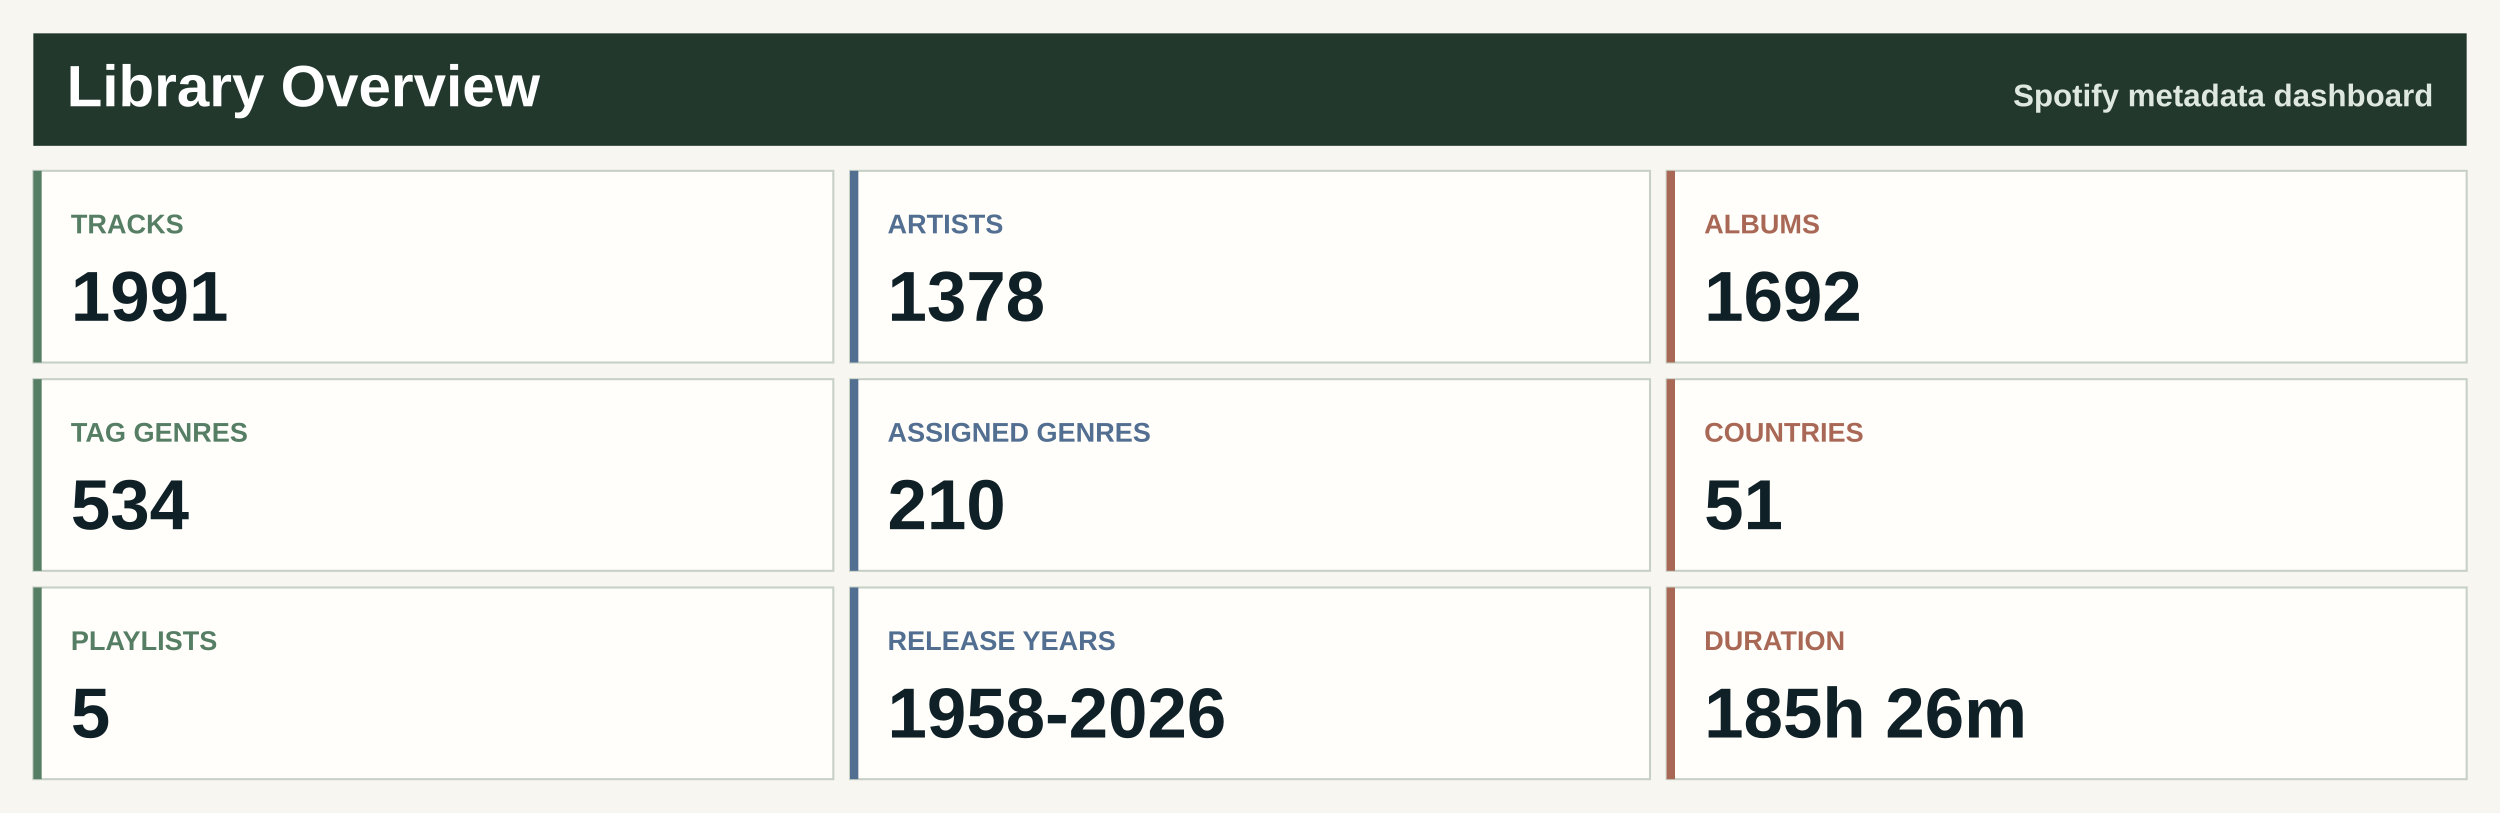
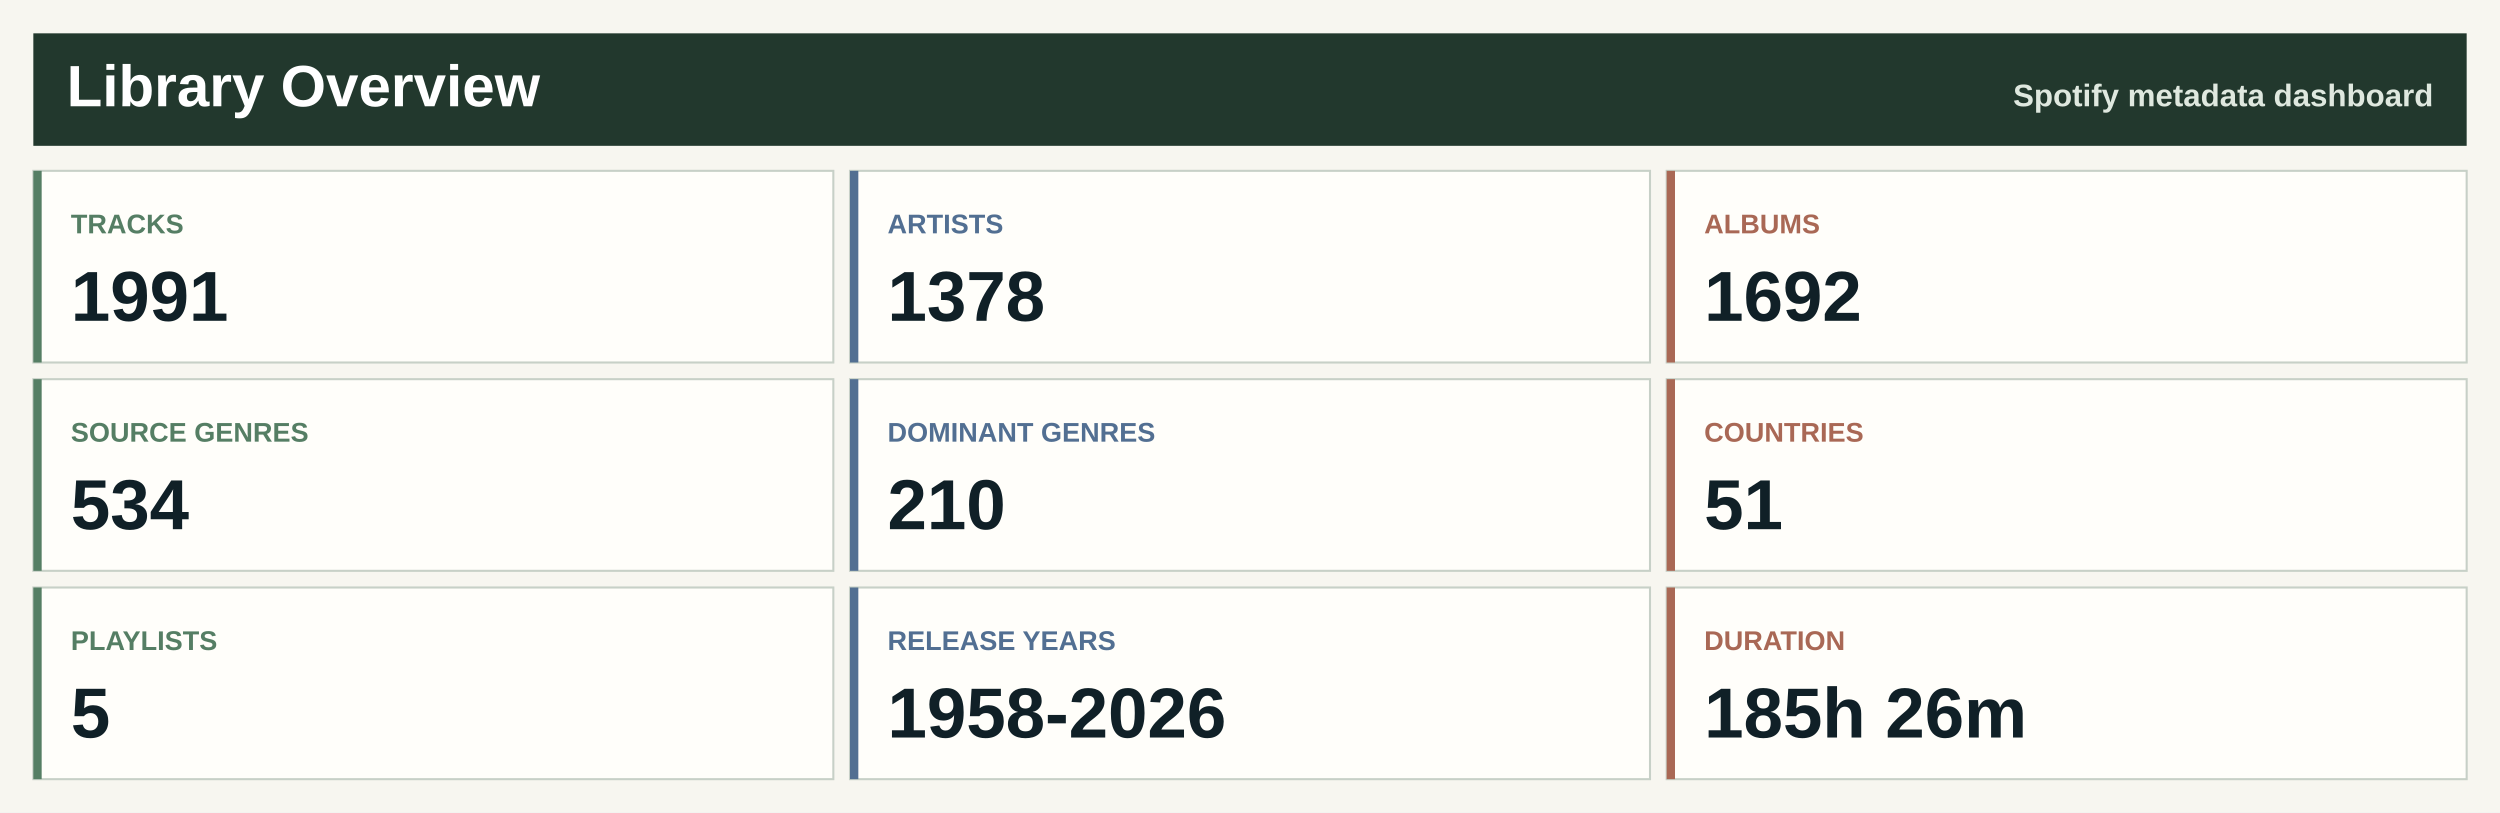
<svg xmlns="http://www.w3.org/2000/svg" width="1200" height="390" viewBox="0 0 1200 390" role="img" aria-label="Spotify library overview">
  <rect width="1200" height="390" fill="#f7f6f0" />
  <rect x="16" y="16" width="1168" height="54" fill="#22382d" />
  <text x="32.0" y="51.0" font-family="Segoe UI, Arial, sans-serif" font-size="28" font-weight="800" fill="#ffffff" text-anchor="start">Library Overview</text>
  <text x="1168.0" y="51.0" font-family="Segoe UI, Arial, sans-serif" font-size="15" font-weight="800" fill="#dfe8df" text-anchor="end">Spotify metadata dashboard</text>
  <rect x="16.0" y="82.0" width="384.0" height="92" fill="#fffefa" stroke="#c7d0c7" />
  <rect x="16.0" y="82.0" width="4" height="92" fill="#557e64" />
  <text x="34.0" y="112.0" font-family="Segoe UI, Arial, sans-serif" font-size="13" font-weight="800" fill="#557e64" text-anchor="start">TRACKS</text>
  <text x="34.0" y="154.0" font-family="Segoe UI, Arial, sans-serif" font-size="34" font-weight="800" fill="#102027" text-anchor="start">1991</text>
  <rect x="408.0" y="82.0" width="384.0" height="92" fill="#fffefa" stroke="#c7d0c7" />
  <rect x="408.0" y="82.0" width="4" height="92" fill="#526f92" />
  <text x="426.0" y="112.0" font-family="Segoe UI, Arial, sans-serif" font-size="13" font-weight="800" fill="#526f92" text-anchor="start">ARTISTS</text>
  <text x="426.0" y="154.0" font-family="Segoe UI, Arial, sans-serif" font-size="34" font-weight="800" fill="#102027" text-anchor="start">1378</text>
  <rect x="800.0" y="82.0" width="384.0" height="92" fill="#fffefa" stroke="#c7d0c7" />
  <rect x="800.0" y="82.0" width="4" height="92" fill="#a96855" />
  <text x="818.0" y="112.0" font-family="Segoe UI, Arial, sans-serif" font-size="13" font-weight="800" fill="#a96855" text-anchor="start">ALBUMS</text>
  <text x="818.0" y="154.0" font-family="Segoe UI, Arial, sans-serif" font-size="34" font-weight="800" fill="#102027" text-anchor="start">1692</text>
  <rect x="16.0" y="182.0" width="384.0" height="92" fill="#fffefa" stroke="#c7d0c7" />
  <rect x="16.0" y="182.0" width="4" height="92" fill="#557e64" />
-   <text x="34.0" y="212.0" font-family="Segoe UI, Arial, sans-serif" font-size="13" font-weight="800" fill="#557e64" text-anchor="start">TAG GENRES</text>
+   <text x="34.0" y="212.0" font-family="Segoe UI, Arial, sans-serif" font-size="13" font-weight="800" fill="#557e64" text-anchor="start">SOURCE GENRES</text>
  <text x="34.0" y="254.0" font-family="Segoe UI, Arial, sans-serif" font-size="34" font-weight="800" fill="#102027" text-anchor="start">534</text>
  <rect x="408.0" y="182.0" width="384.0" height="92" fill="#fffefa" stroke="#c7d0c7" />
  <rect x="408.0" y="182.0" width="4" height="92" fill="#526f92" />
-   <text x="426.0" y="212.0" font-family="Segoe UI, Arial, sans-serif" font-size="13" font-weight="800" fill="#526f92" text-anchor="start">ASSIGNED GENRES</text>
+   <text x="426.0" y="212.0" font-family="Segoe UI, Arial, sans-serif" font-size="13" font-weight="800" fill="#526f92" text-anchor="start">DOMINANT GENRES</text>
  <text x="426.0" y="254.0" font-family="Segoe UI, Arial, sans-serif" font-size="34" font-weight="800" fill="#102027" text-anchor="start">210</text>
  <rect x="800.0" y="182.0" width="384.0" height="92" fill="#fffefa" stroke="#c7d0c7" />
  <rect x="800.0" y="182.0" width="4" height="92" fill="#a96855" />
  <text x="818.0" y="212.0" font-family="Segoe UI, Arial, sans-serif" font-size="13" font-weight="800" fill="#a96855" text-anchor="start">COUNTRIES</text>
  <text x="818.0" y="254.0" font-family="Segoe UI, Arial, sans-serif" font-size="34" font-weight="800" fill="#102027" text-anchor="start">51</text>
  <rect x="16.0" y="282.0" width="384.0" height="92" fill="#fffefa" stroke="#c7d0c7" />
  <rect x="16.0" y="282.0" width="4" height="92" fill="#557e64" />
  <text x="34.0" y="312.0" font-family="Segoe UI, Arial, sans-serif" font-size="13" font-weight="800" fill="#557e64" text-anchor="start">PLAYLISTS</text>
  <text x="34.0" y="354.0" font-family="Segoe UI, Arial, sans-serif" font-size="34" font-weight="800" fill="#102027" text-anchor="start">5</text>
  <rect x="408.0" y="282.0" width="384.0" height="92" fill="#fffefa" stroke="#c7d0c7" />
  <rect x="408.0" y="282.0" width="4" height="92" fill="#526f92" />
  <text x="426.0" y="312.0" font-family="Segoe UI, Arial, sans-serif" font-size="13" font-weight="800" fill="#526f92" text-anchor="start">RELEASE YEARS</text>
  <text x="426.0" y="354.0" font-family="Segoe UI, Arial, sans-serif" font-size="34" font-weight="800" fill="#102027" text-anchor="start">1958-2026</text>
  <rect x="800.0" y="282.0" width="384.0" height="92" fill="#fffefa" stroke="#c7d0c7" />
  <rect x="800.0" y="282.0" width="4" height="92" fill="#a96855" />
  <text x="818.0" y="312.0" font-family="Segoe UI, Arial, sans-serif" font-size="13" font-weight="800" fill="#a96855" text-anchor="start">DURATION</text>
  <text x="818.0" y="354.0" font-family="Segoe UI, Arial, sans-serif" font-size="34" font-weight="800" fill="#102027" text-anchor="start">185h 26m</text>
</svg>
